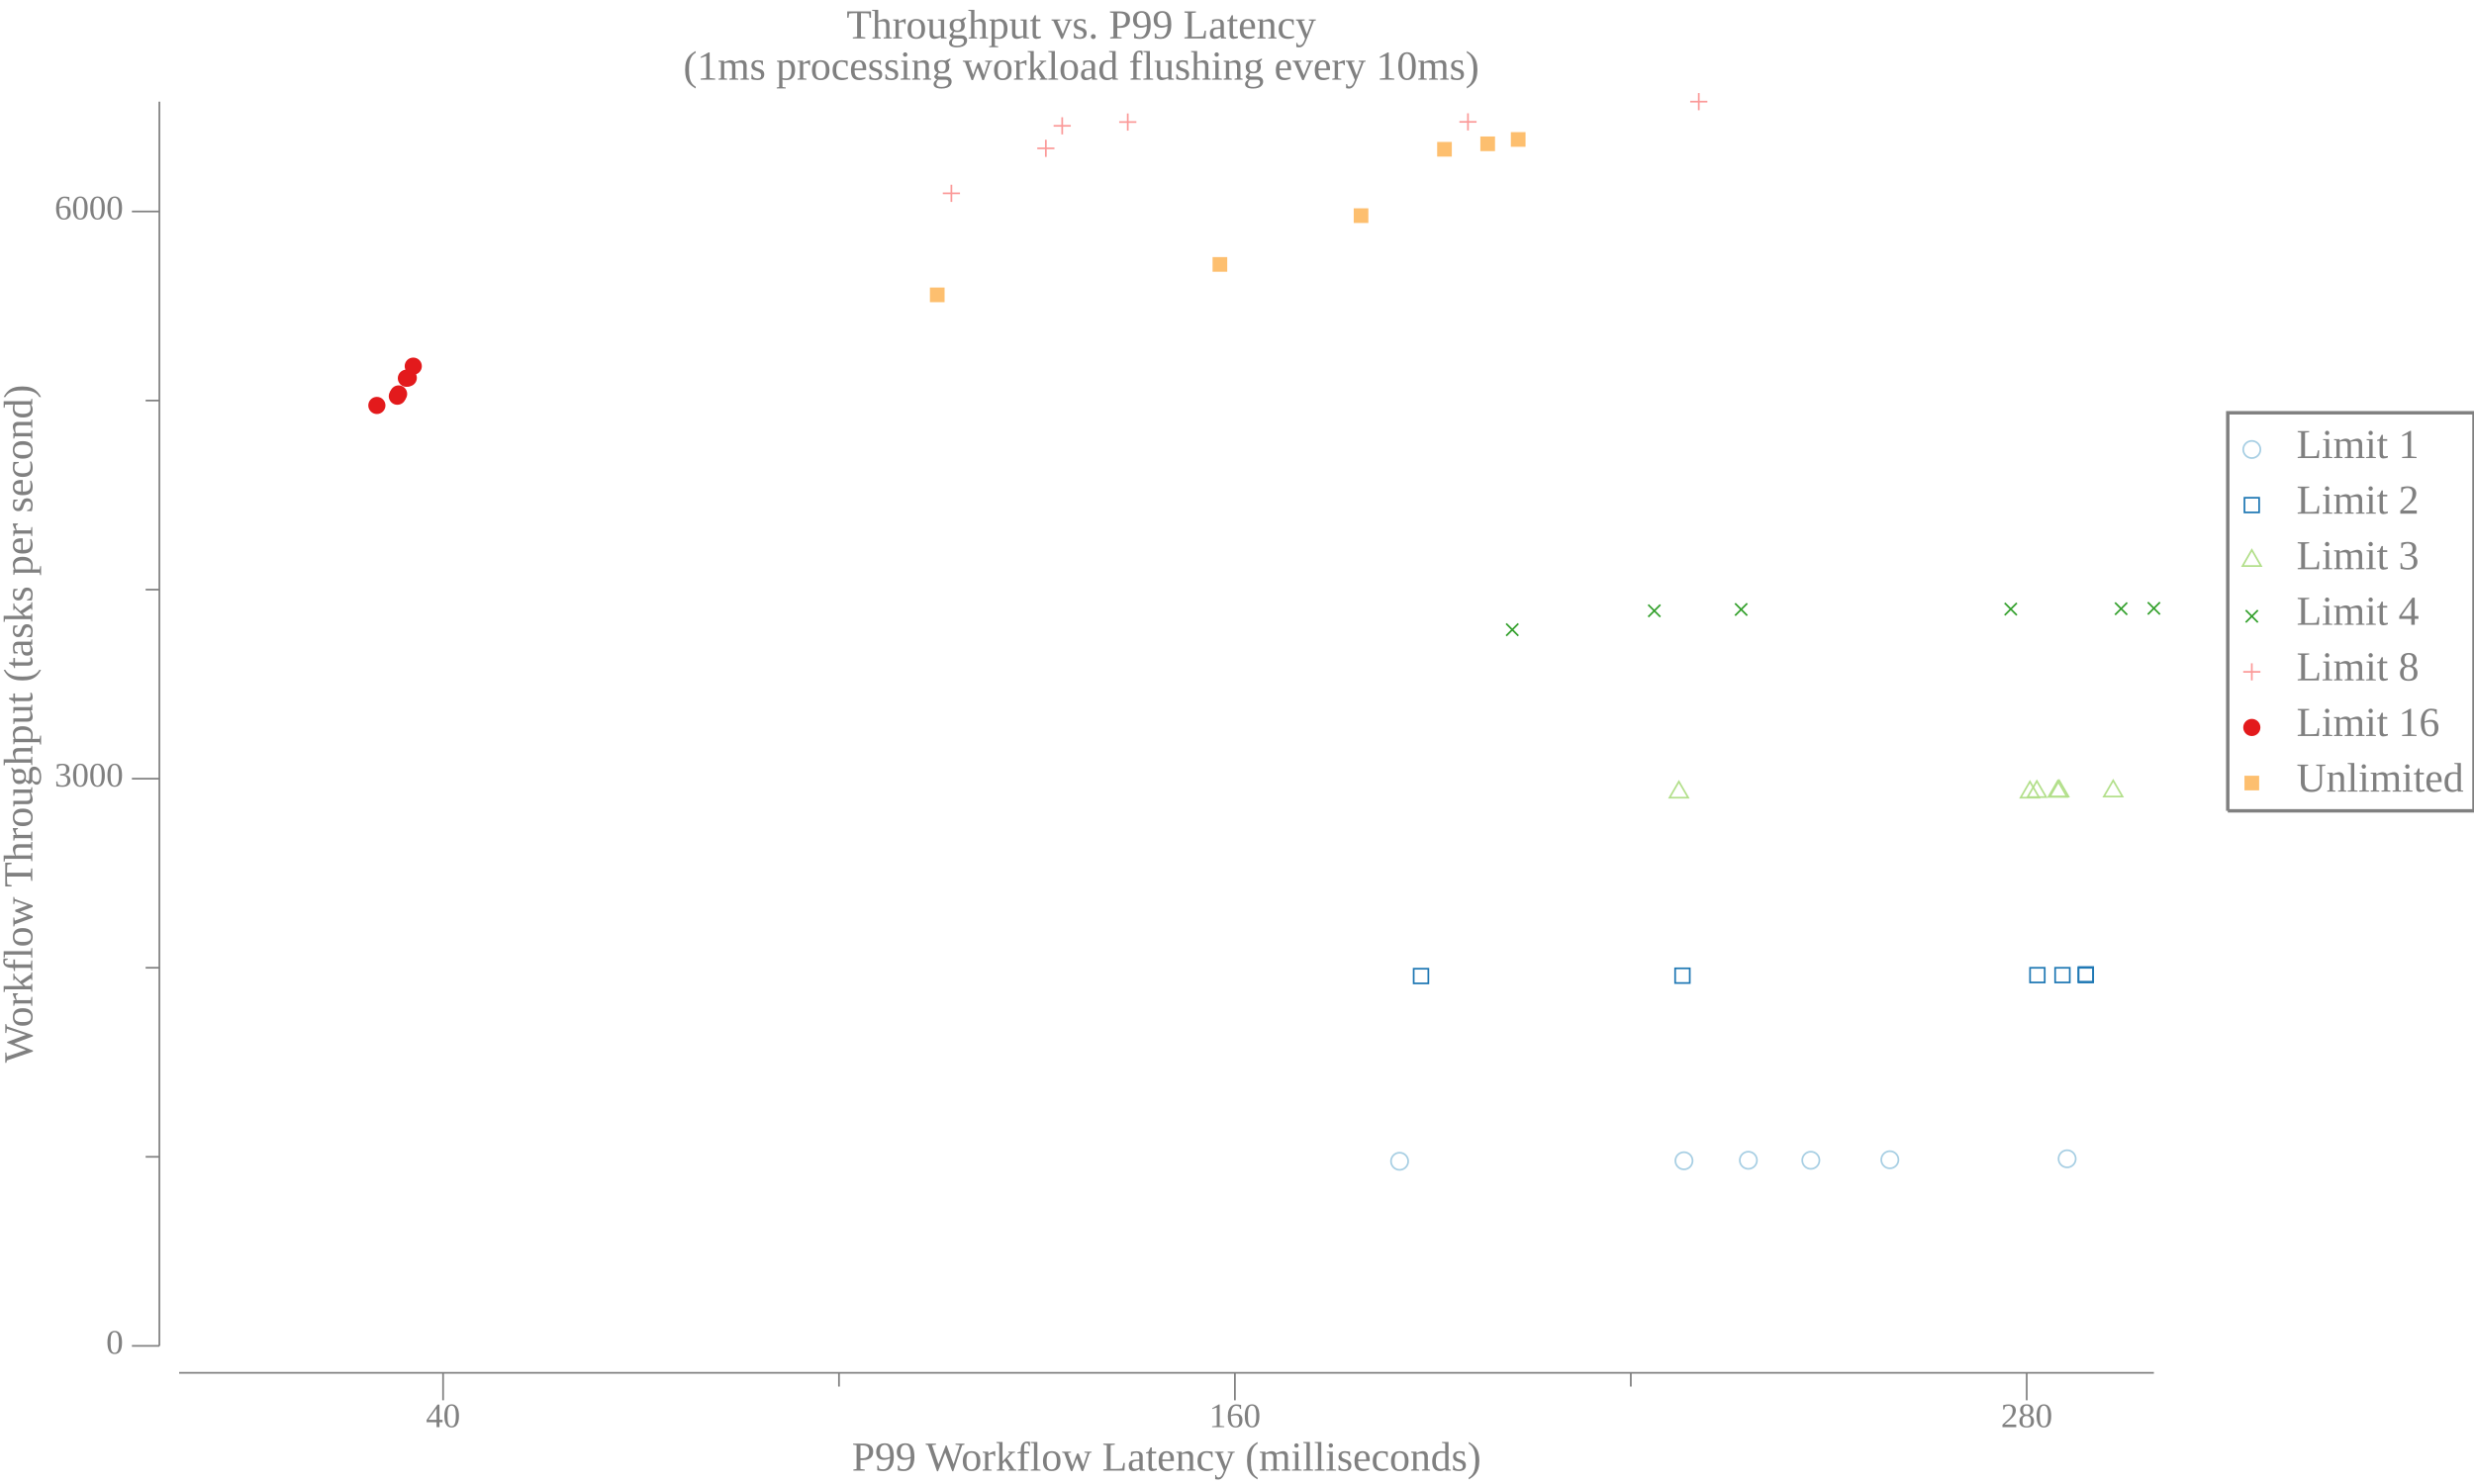
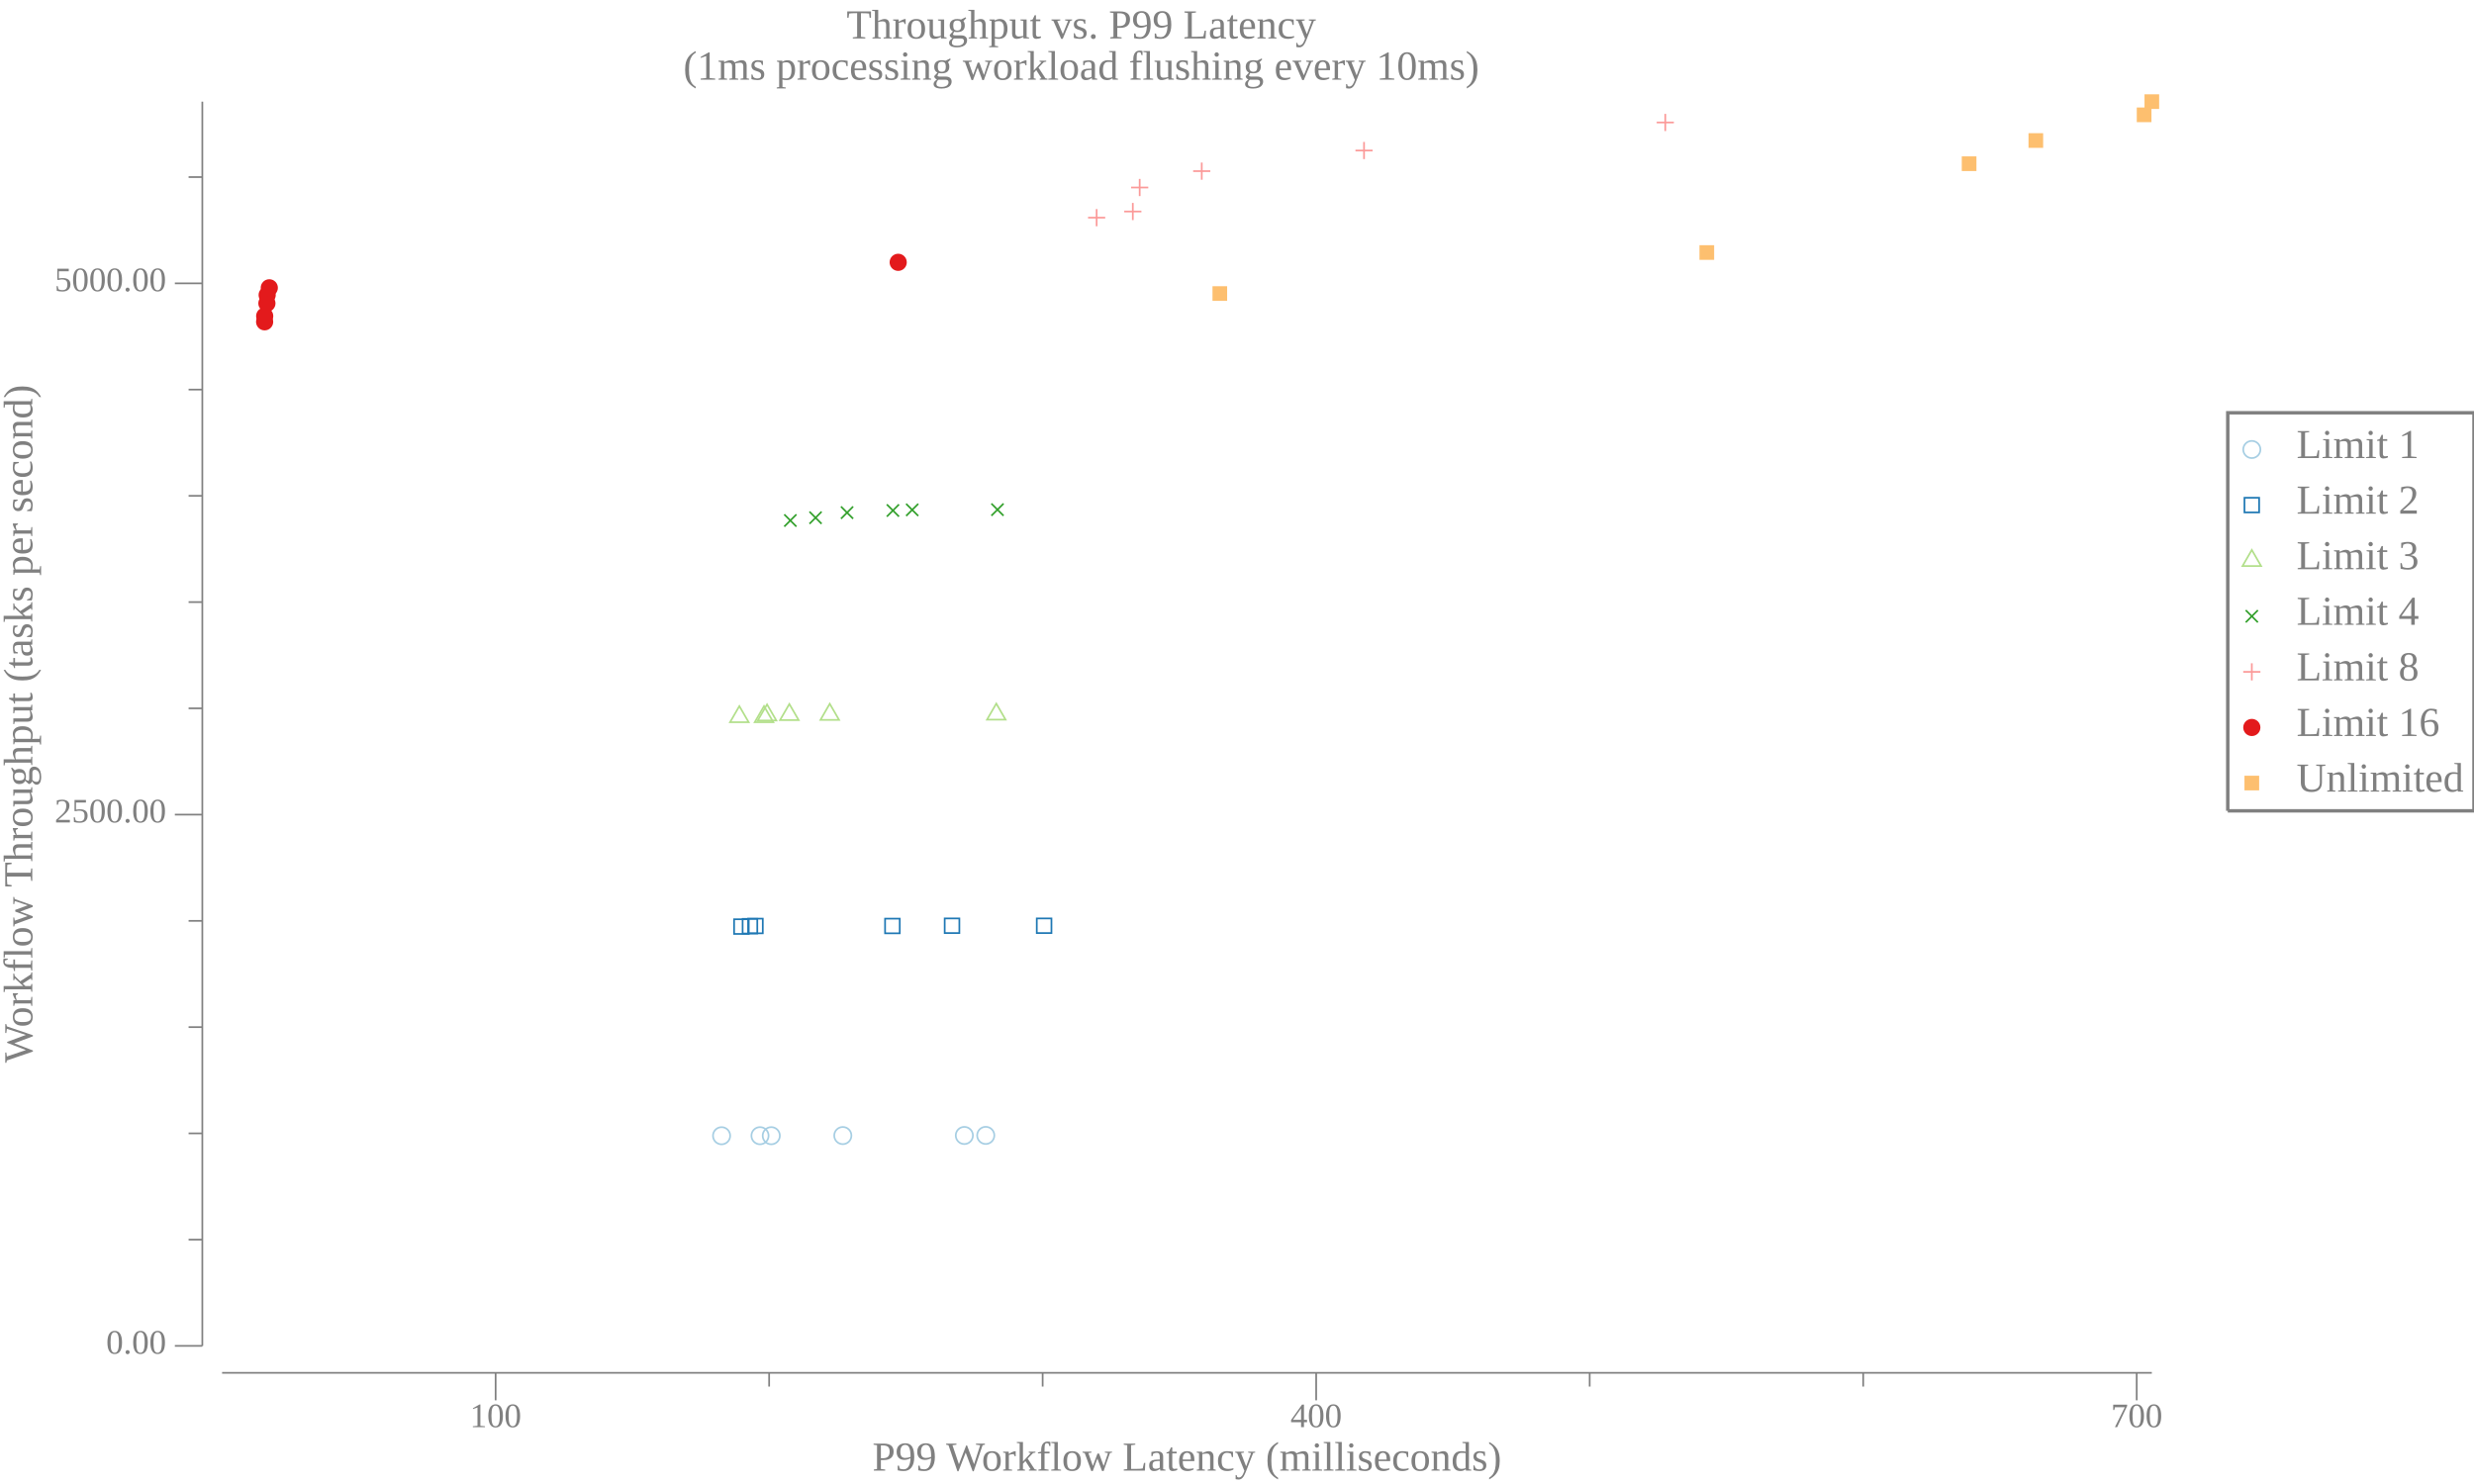
<svg xmlns="http://www.w3.org/2000/svg" width="720pt" height="432pt" viewBox="0 0 720 432">
  <g transform="scale(1, -1) translate(0, -432)">
    <path d="M657.84,301.15A2.5,2.5 0 1 1 652.84,301.15A2.5,2.5 0 1 1 657.84,301.15Z" style="fill:none;stroke:#A6CEE3;stroke-width:0.5" />
    <text x="668.34" y="-298.66" transform="scale(1, -1)" style="font-family:Liberation Serif;font-variant:normal;font-weight:normal;font-style:normal;font-size:12px;fill:#808080">Limit 1</text>
    <path d="M653.2,282.83L657.47,282.83L657.47,287.1L653.2,287.1Z" style="fill:none;stroke:#1F78B4;stroke-width:0.5" />
    <text x="668.34" y="-282.48" transform="scale(1, -1)" style="font-family:Liberation Serif;font-variant:normal;font-weight:normal;font-style:normal;font-size:12px;fill:#808080">Limit 2</text>
    <path d="M655.34,271.91L652.63,267.22L658.04,267.22Z" style="fill:none;stroke:#B2DF8A;stroke-width:0.5" />
    <text x="668.34" y="-266.3" transform="scale(1, -1)" style="font-family:Liberation Serif;font-variant:normal;font-weight:normal;font-style:normal;font-size:12px;fill:#808080">Limit 3</text>
    <path d="M653.57,250.83L657.11,254.37" style="fill:none;stroke:#33A02C;stroke-width:0.5" />
    <path d="M653.57,254.37L657.11,250.83" style="fill:none;stroke:#33A02C;stroke-width:0.5" />
    <text x="668.34" y="-250.11" transform="scale(1, -1)" style="font-family:Liberation Serif;font-variant:normal;font-weight:normal;font-style:normal;font-size:12px;fill:#808080">Limit 4</text>
    <path d="M655.34,238.92L655.34,233.92" style="fill:none;stroke:#FB9A99;stroke-width:0.5" />
    <path d="M652.84,236.42L657.84,236.42" style="fill:none;stroke:#FB9A99;stroke-width:0.5" />
    <text x="668.34" y="-233.93" transform="scale(1, -1)" style="font-family:Liberation Serif;font-variant:normal;font-weight:normal;font-style:normal;font-size:12px;fill:#808080">Limit 8</text>
    <path d="M657.84,220.23A2.5,2.5 0 1 1 652.84,220.23A2.5,2.5 0 1 1 657.84,220.23Z" style="fill:#E31A1C" />
    <text x="668.34" y="-217.75" transform="scale(1, -1)" style="font-family:Liberation Serif;font-variant:normal;font-weight:normal;font-style:normal;font-size:12px;fill:#808080">Limit 16</text>
    <path d="M653.2,201.92L657.47,201.92L657.47,206.18L653.2,206.18Z" style="fill:#FDBF6F" />
    <text x="668.34" y="-201.56" transform="scale(1, -1)" style="font-family:Liberation Serif;font-variant:normal;font-weight:normal;font-style:normal;font-size:12px;fill:#808080">Unlimited</text>
    <path d="M648.34,195.96L648.34,311.84L720,311.84L720,195.96L648.34,195.96" style="fill:none;stroke:#808080" />
    <path d="M0,0L629.34,0L629.34,432L0,432Z" style="fill:#-8000000000000000-8000000000000000-8000000000000000;fill-opacity:0" />
    <text x="246.35" y="-420.81" transform="scale(1, -1)" style="font-family:Liberation Serif;font-variant:normal;font-weight:normal;font-style:normal;font-size:12px;fill:#808080">Throughput vs. P99 Latency</text>
    <text x="198.86" y="-408.81" transform="scale(1, -1)" style="font-family:Liberation Serif;font-variant:normal;font-weight:normal;font-style:normal;font-size:12px;fill:#808080">(1ms processing workload flushing every 10ms)</text>
-     <text x="247.93" y="-3.902" transform="scale(1, -1)" style="font-family:Liberation Serif;font-variant:normal;font-weight:normal;font-style:normal;font-size:12px;fill:#808080">P99 Workflow Latency (milliseconds)</text>
-     <text x="123.95" y="-16.541" transform="scale(1, -1)" style="font-family:Liberation Serif;font-variant:normal;font-weight:normal;font-style:normal;font-size:10px;fill:#808080">40</text>
-     <text x="351.89" y="-16.541" transform="scale(1, -1)" style="font-family:Liberation Serif;font-variant:normal;font-weight:normal;font-style:normal;font-size:10px;fill:#808080">160</text>
-     <text x="582.33" y="-16.541" transform="scale(1, -1)" style="font-family:Liberation Serif;font-variant:normal;font-weight:normal;font-style:normal;font-size:10px;fill:#808080">280</text>
-     <path d="M128.95,24.363L128.95,32.363" style="fill:none;stroke:#808080;stroke-width:0.5" />
-     <path d="M359.39,24.363L359.39,32.363" style="fill:none;stroke:#808080;stroke-width:0.5" />
-     <path d="M589.83,24.363L589.83,32.363" style="fill:none;stroke:#808080;stroke-width:0.5" />
-     <path d="M244.17,28.363L244.17,32.363" style="fill:none;stroke:#808080;stroke-width:0.5" />
-     <path d="M474.61,28.363L474.61,32.363" style="fill:none;stroke:#808080;stroke-width:0.5" />
-     <path d="M52.135,32.363L626.84,32.363" style="fill:none;stroke:#808080;stroke-width:0.5" />
+     <text x="253.88" y="-3.902" transform="scale(1, -1)" style="font-family:Liberation Serif;font-variant:normal;font-weight:normal;font-style:normal;font-size:12px;fill:#808080">P99 Workflow Latency (milliseconds)</text>
+     <text x="136.74" y="-16.541" transform="scale(1, -1)" style="font-family:Liberation Serif;font-variant:normal;font-weight:normal;font-style:normal;font-size:10px;fill:#808080">100</text>
+     <text x="375.54" y="-16.541" transform="scale(1, -1)" style="font-family:Liberation Serif;font-variant:normal;font-weight:normal;font-style:normal;font-size:10px;fill:#808080">400</text>
+     <text x="614.34" y="-16.541" transform="scale(1, -1)" style="font-family:Liberation Serif;font-variant:normal;font-weight:normal;font-style:normal;font-size:10px;fill:#808080">700</text>
+     <path d="M144.24,24.363L144.24,32.363" style="fill:none;stroke:#808080;stroke-width:0.5" />
+     <path d="M383.04,24.363L383.04,32.363" style="fill:none;stroke:#808080;stroke-width:0.5" />
+     <path d="M621.84,24.363L621.84,32.363" style="fill:none;stroke:#808080;stroke-width:0.5" />
+     <path d="M223.84,28.363L223.84,32.363" style="fill:none;stroke:#808080;stroke-width:0.5" />
+     <path d="M303.44,28.363L303.44,32.363" style="fill:none;stroke:#808080;stroke-width:0.5" />
+     <path d="M462.64,28.363L462.64,32.363" style="fill:none;stroke:#808080;stroke-width:0.5" />
+     <path d="M542.24,28.363L542.24,32.363" style="fill:none;stroke:#808080;stroke-width:0.5" />
+     <path d="M64.635,32.363L626.24,32.363" style="fill:none;stroke:#808080;stroke-width:0.5" />
    <g transform="rotate(90)">
      <text x="122.59" y="9.387" transform="scale(1, -1)" style="font-family:Liberation Serif;font-variant:normal;font-weight:normal;font-style:normal;font-size:12px;fill:#808080">Workflow Throughput (tasks per second)</text>
    </g>
-     <text x="30.885" y="-37.924" transform="scale(1, -1)" style="font-family:Liberation Serif;font-variant:normal;font-weight:normal;font-style:normal;font-size:10px;fill:#808080">0</text>
-     <text x="15.885" y="-203.04" transform="scale(1, -1)" style="font-family:Liberation Serif;font-variant:normal;font-weight:normal;font-style:normal;font-size:10px;fill:#808080">3000</text>
-     <text x="15.885" y="-368.15" transform="scale(1, -1)" style="font-family:Liberation Serif;font-variant:normal;font-weight:normal;font-style:normal;font-size:10px;fill:#808080">6000</text>
-     <path d="M38.385,40.209L46.385,40.209" style="fill:none;stroke:#808080;stroke-width:0.5" />
-     <path d="M38.385,205.32L46.385,205.32" style="fill:none;stroke:#808080;stroke-width:0.5" />
-     <path d="M38.385,370.44L46.385,370.44" style="fill:none;stroke:#808080;stroke-width:0.5" />
-     <path d="M42.385,95.247L46.385,95.247" style="fill:none;stroke:#808080;stroke-width:0.5" />
-     <path d="M42.385,150.28L46.385,150.28" style="fill:none;stroke:#808080;stroke-width:0.5" />
-     <path d="M42.385,260.36L46.385,260.36" style="fill:none;stroke:#808080;stroke-width:0.5" />
-     <path d="M42.385,315.4L46.385,315.4" style="fill:none;stroke:#808080;stroke-width:0.5" />
-     <path d="M46.385,40.209L46.385,402.41" style="fill:none;stroke:#808080;stroke-width:0.5" />
-     <path d="M409.82,93.948A2.5,2.5 0 1 1 404.82,93.948A2.5,2.5 0 1 1 409.82,93.948Z" style="fill:none;stroke:#A6CEE3;stroke-width:0.5" />
-     <path d="M492.58,94.091A2.5,2.5 0 1 1 487.58,94.091A2.5,2.5 0 1 1 492.58,94.091Z" style="fill:none;stroke:#A6CEE3;stroke-width:0.5" />
-     <path d="M511.32,94.239A2.5,2.5 0 1 1 506.32,94.239A2.5,2.5 0 1 1 511.32,94.239Z" style="fill:none;stroke:#A6CEE3;stroke-width:0.5" />
-     <path d="M529.5,94.239A2.5,2.5 0 1 1 524.5,94.239A2.5,2.5 0 1 1 529.5,94.239Z" style="fill:none;stroke:#A6CEE3;stroke-width:0.5" />
-     <path d="M552.5,94.388A2.5,2.5 0 1 1 547.5,94.388A2.5,2.5 0 1 1 552.5,94.388Z" style="fill:none;stroke:#A6CEE3;stroke-width:0.5" />
-     <path d="M604.09,94.669A2.5,2.5 0 1 1 599.09,94.669A2.5,2.5 0 1 1 604.09,94.669Z" style="fill:none;stroke:#A6CEE3;stroke-width:0.5" />
-     <path d="M411.42,145.73L415.69,145.73L415.69,150L411.42,150Z" style="fill:none;stroke:#1F78B4;stroke-width:0.5" />
-     <path d="M487.51,145.84L491.77,145.84L491.77,150.11L487.51,150.11Z" style="fill:none;stroke:#1F78B4;stroke-width:0.5" />
-     <path d="M590.8,146L595.07,146L595.07,150.27L590.8,150.27Z" style="fill:none;stroke:#1F78B4;stroke-width:0.5" />
-     <path d="M598.1,146L602.36,146L602.36,150.27L598.1,150.27Z" style="fill:none;stroke:#1F78B4;stroke-width:0.5" />
-     <path d="M604.88,146L609.15,146L609.15,150.27L604.88,150.27Z" style="fill:none;stroke:#1F78B4;stroke-width:0.5" />
-     <path d="M604.9,146.22L609.17,146.22L609.17,150.49L604.9,150.49Z" style="fill:none;stroke:#1F78B4;stroke-width:0.5" />
-     <path d="M488.6,204.48L485.89,199.8L491.31,199.8Z" style="fill:none;stroke:#B2DF8A;stroke-width:0.5" />
-     <path d="M590.76,204.48L588.05,199.8L593.47,199.8Z" style="fill:none;stroke:#B2DF8A;stroke-width:0.5" />
-     <path d="M592.78,204.65L590.08,199.96L595.49,199.96Z" style="fill:none;stroke:#B2DF8A;stroke-width:0.5" />
-     <path d="M598.86,204.7L596.16,200.02L601.57,200.02Z" style="fill:none;stroke:#B2DF8A;stroke-width:0.5" />
-     <path d="M599.29,204.81L596.58,200.13L601.99,200.13Z" style="fill:none;stroke:#B2DF8A;stroke-width:0.5" />
-     <path d="M614.99,204.81L612.28,200.13L617.7,200.13Z" style="fill:none;stroke:#B2DF8A;stroke-width:0.5" />
-     <path d="M438.34,246.92L441.87,250.46" style="fill:none;stroke:#33A02C;stroke-width:0.5" />
-     <path d="M438.34,250.46L441.87,246.92" style="fill:none;stroke:#33A02C;stroke-width:0.5" />
-     <path d="M479.68,252.43L483.21,255.96" style="fill:none;stroke:#33A02C;stroke-width:0.5" />
-     <path d="M479.68,255.96L483.21,252.43" style="fill:none;stroke:#33A02C;stroke-width:0.5" />
-     <path d="M504.95,252.81L508.49,256.35" style="fill:none;stroke:#33A02C;stroke-width:0.5" />
-     <path d="M504.95,256.35L508.49,252.81" style="fill:none;stroke:#33A02C;stroke-width:0.5" />
-     <path d="M583.42,252.92L586.95,256.46" style="fill:none;stroke:#33A02C;stroke-width:0.5" />
-     <path d="M583.42,256.46L586.95,252.92" style="fill:none;stroke:#33A02C;stroke-width:0.5" />
-     <path d="M615.53,253.03L619.07,256.57" style="fill:none;stroke:#33A02C;stroke-width:0.5" />
-     <path d="M615.53,256.57L619.07,253.03" style="fill:none;stroke:#33A02C;stroke-width:0.5" />
-     <path d="M625.07,253.14L628.61,256.68" style="fill:none;stroke:#33A02C;stroke-width:0.5" />
-     <path d="M625.07,256.68L628.61,253.14" style="fill:none;stroke:#33A02C;stroke-width:0.5" />
-     <path d="M276.88,378.22L276.88,373.22" style="fill:none;stroke:#FB9A99;stroke-width:0.5" />
-     <path d="M274.38,375.72L279.38,375.72" style="fill:none;stroke:#FB9A99;stroke-width:0.5" />
-     <path d="M304.37,391.32L304.37,386.32" style="fill:none;stroke:#FB9A99;stroke-width:0.5" />
-     <path d="M301.87,388.82L306.87,388.82" style="fill:none;stroke:#FB9A99;stroke-width:0.5" />
-     <path d="M309.13,397.87L309.13,392.87" style="fill:none;stroke:#FB9A99;stroke-width:0.5" />
-     <path d="M306.63,395.37L311.63,395.37" style="fill:none;stroke:#FB9A99;stroke-width:0.5" />
-     <path d="M328.21,398.97L328.21,393.97" style="fill:none;stroke:#FB9A99;stroke-width:0.5" />
-     <path d="M325.71,396.47L330.71,396.47" style="fill:none;stroke:#FB9A99;stroke-width:0.5" />
-     <path d="M427.22,399.02L427.22,394.02" style="fill:none;stroke:#FB9A99;stroke-width:0.5" />
-     <path d="M424.72,396.52L429.72,396.52" style="fill:none;stroke:#FB9A99;stroke-width:0.5" />
-     <path d="M494.39,404.91L494.39,399.91" style="fill:none;stroke:#FB9A99;stroke-width:0.5" />
-     <path d="M491.89,402.41L496.89,402.41" style="fill:none;stroke:#FB9A99;stroke-width:0.5" />
-     <path d="M112.18,313.97A2.5,2.5 0 1 1 107.18,313.97A2.5,2.5 0 1 1 112.18,313.97Z" style="fill:#E31A1C" />
-     <path d="M118.14,316.66A2.5,2.5 0 1 1 113.14,316.66A2.5,2.5 0 1 1 118.14,316.66Z" style="fill:#E31A1C" />
-     <path d="M118.5,317.32A2.5,2.5 0 1 1 113.5,317.32A2.5,2.5 0 1 1 118.5,317.32Z" style="fill:#E31A1C" />
-     <path d="M120.77,321.89A2.5,2.5 0 1 1 115.77,321.89A2.5,2.5 0 1 1 120.77,321.89Z" style="fill:#E31A1C" />
-     <path d="M121.32,322A2.5,2.5 0 1 1 116.32,322A2.5,2.5 0 1 1 121.32,322Z" style="fill:#E31A1C" />
-     <path d="M122.77,325.41A2.5,2.5 0 1 1 117.77,325.41A2.5,2.5 0 1 1 122.77,325.41Z" style="fill:#E31A1C" />
-     <path d="M270.63,344.03L274.9,344.03L274.9,348.3L270.63,348.3Z" style="fill:#FDBF6F" />
-     <path d="M352.89,352.89L357.16,352.89L357.16,357.16L352.89,357.16Z" style="fill:#FDBF6F" />
-     <path d="M393.97,367.09L398.23,367.09L398.23,371.36L393.97,371.36Z" style="fill:#FDBF6F" />
-     <path d="M418.25,386.41L422.52,386.41L422.52,390.68L418.25,390.68Z" style="fill:#FDBF6F" />
-     <path d="M430.82,388L435.09,388L435.09,392.27L430.82,392.27Z" style="fill:#FDBF6F" />
-     <path d="M439.7,389.27L443.97,389.27L443.97,393.54L439.7,393.54Z" style="fill:#FDBF6F" />
+     <text x="30.885" y="-37.924" transform="scale(1, -1)" style="font-family:Liberation Serif;font-variant:normal;font-weight:normal;font-style:normal;font-size:10px;fill:#808080">0.00</text>
+     <text x="15.885" y="-192.58" transform="scale(1, -1)" style="font-family:Liberation Serif;font-variant:normal;font-weight:normal;font-style:normal;font-size:10px;fill:#808080">2500.00</text>
+     <text x="15.885" y="-347.23" transform="scale(1, -1)" style="font-family:Liberation Serif;font-variant:normal;font-weight:normal;font-style:normal;font-size:10px;fill:#808080">5000.00</text>
+     <path d="M50.885,40.209L58.885,40.209" style="fill:none;stroke:#808080;stroke-width:0.5" />
+     <path d="M50.885,194.86L58.885,194.86" style="fill:none;stroke:#808080;stroke-width:0.5" />
+     <path d="M50.885,349.52L58.885,349.52" style="fill:none;stroke:#808080;stroke-width:0.5" />
+     <path d="M54.885,71.14L58.885,71.14" style="fill:none;stroke:#808080;stroke-width:0.5" />
+     <path d="M54.885,102.07L58.885,102.07" style="fill:none;stroke:#808080;stroke-width:0.5" />
+     <path d="M54.885,133L58.885,133" style="fill:none;stroke:#808080;stroke-width:0.5" />
+     <path d="M54.885,163.93L58.885,163.93" style="fill:none;stroke:#808080;stroke-width:0.5" />
+     <path d="M54.885,225.8L58.885,225.8" style="fill:none;stroke:#808080;stroke-width:0.5" />
+     <path d="M54.885,256.73L58.885,256.73" style="fill:none;stroke:#808080;stroke-width:0.5" />
+     <path d="M54.885,287.66L58.885,287.66" style="fill:none;stroke:#808080;stroke-width:0.5" />
+     <path d="M54.885,318.59L58.885,318.59" style="fill:none;stroke:#808080;stroke-width:0.5" />
+     <path d="M54.885,380.45L58.885,380.45" style="fill:none;stroke:#808080;stroke-width:0.5" />
+     <path d="M58.885,40.209L58.885,402.41" style="fill:none;stroke:#808080;stroke-width:0.5" />
+     <path d="M212.5,101.38A2.5,2.5 0 1 1 207.5,101.38A2.5,2.5 0 1 1 212.5,101.38Z" style="fill:none;stroke:#A6CEE3;stroke-width:0.5" />
+     <path d="M223.68,101.39A2.5,2.5 0 1 1 218.68,101.39A2.5,2.5 0 1 1 223.68,101.39Z" style="fill:none;stroke:#A6CEE3;stroke-width:0.5" />
+     <path d="M226.96,101.39A2.5,2.5 0 1 1 221.96,101.39A2.5,2.5 0 1 1 226.96,101.39Z" style="fill:none;stroke:#A6CEE3;stroke-width:0.5" />
+     <path d="M247.78,101.43A2.5,2.5 0 1 1 242.78,101.43A2.5,2.5 0 1 1 247.78,101.43Z" style="fill:none;stroke:#A6CEE3;stroke-width:0.5" />
+     <path d="M283.15,101.46A2.5,2.5 0 1 1 278.15,101.46A2.5,2.5 0 1 1 283.15,101.46Z" style="fill:none;stroke:#A6CEE3;stroke-width:0.5" />
+     <path d="M289.38,101.48A2.5,2.5 0 1 1 284.38,101.48A2.5,2.5 0 1 1 289.38,101.48Z" style="fill:none;stroke:#A6CEE3;stroke-width:0.5" />
+     <path d="M213.64,160.13L217.9,160.13L217.9,164.4L213.64,164.4Z" style="fill:none;stroke:#1F78B4;stroke-width:0.5" />
+     <path d="M216.12,160.25L220.39,160.25L220.39,164.52L216.12,164.52Z" style="fill:none;stroke:#1F78B4;stroke-width:0.5" />
+     <path d="M217.72,160.31L221.99,160.31L221.99,164.58L217.72,164.58Z" style="fill:none;stroke:#1F78B4;stroke-width:0.5" />
+     <path d="M257.58,160.31L261.85,160.31L261.85,164.58L257.58,164.58Z" style="fill:none;stroke:#1F78B4;stroke-width:0.5" />
+     <path d="M274.93,160.38L279.2,160.38L279.2,164.64L274.93,164.64Z" style="fill:none;stroke:#1F78B4;stroke-width:0.5" />
+     <path d="M301.73,160.38L306,160.38L306,164.64L301.73,164.64Z" style="fill:none;stroke:#1F78B4;stroke-width:0.5" />
+     <path d="M215.17,226.45L212.46,221.76L217.88,221.76Z" style="fill:none;stroke:#B2DF8A;stroke-width:0.5" />
+     <path d="M222.35,226.45L219.64,221.76L225.06,221.76Z" style="fill:none;stroke:#B2DF8A;stroke-width:0.5" />
+     <path d="M223.23,226.94L220.52,222.25L225.94,222.25Z" style="fill:none;stroke:#B2DF8A;stroke-width:0.5" />
+     <path d="M229.72,227.06L227.01,222.38L232.43,222.38Z" style="fill:none;stroke:#B2DF8A;stroke-width:0.5" />
+     <path d="M241.48,227.13L238.78,222.44L244.19,222.44Z" style="fill:none;stroke:#B2DF8A;stroke-width:0.5" />
+     <path d="M289.95,227.19L287.24,222.5L292.65,222.5Z" style="fill:none;stroke:#B2DF8A;stroke-width:0.5" />
+     <path d="M228.24,278.71L231.78,282.25" style="fill:none;stroke:#33A02C;stroke-width:0.5" />
+     <path d="M228.24,282.25L231.78,278.71" style="fill:none;stroke:#33A02C;stroke-width:0.5" />
+     <path d="M235.58,279.52L239.11,283.05" style="fill:none;stroke:#33A02C;stroke-width:0.5" />
+     <path d="M235.58,283.05L239.11,279.52" style="fill:none;stroke:#33A02C;stroke-width:0.5" />
+     <path d="M244.75,281L248.28,284.54" style="fill:none;stroke:#33A02C;stroke-width:0.5" />
+     <path d="M244.75,284.54L248.28,281" style="fill:none;stroke:#33A02C;stroke-width:0.5" />
+     <path d="M258.09,281.62L261.63,285.16" style="fill:none;stroke:#33A02C;stroke-width:0.5" />
+     <path d="M258.09,285.16L261.63,281.62" style="fill:none;stroke:#33A02C;stroke-width:0.5" />
+     <path d="M263.7,281.81L267.24,285.34" style="fill:none;stroke:#33A02C;stroke-width:0.5" />
+     <path d="M263.7,285.34L267.24,281.81" style="fill:none;stroke:#33A02C;stroke-width:0.5" />
+     <path d="M288.52,281.87L292.06,285.4" style="fill:none;stroke:#33A02C;stroke-width:0.5" />
+     <path d="M288.52,285.4L292.06,281.87" style="fill:none;stroke:#33A02C;stroke-width:0.5" />
+     <path d="M319.15,371.14L319.15,366.14" style="fill:none;stroke:#FB9A99;stroke-width:0.5" />
+     <path d="M316.65,368.64L321.65,368.64" style="fill:none;stroke:#FB9A99;stroke-width:0.5" />
+     <path d="M329.68,372.93L329.68,367.93" style="fill:none;stroke:#FB9A99;stroke-width:0.5" />
+     <path d="M327.18,370.43L332.18,370.43" style="fill:none;stroke:#FB9A99;stroke-width:0.5" />
+     <path d="M331.68,379.92L331.68,374.92" style="fill:none;stroke:#FB9A99;stroke-width:0.5" />
+     <path d="M329.18,377.42L334.18,377.42" style="fill:none;stroke:#FB9A99;stroke-width:0.5" />
+     <path d="M349.74,384.68L349.74,379.68" style="fill:none;stroke:#FB9A99;stroke-width:0.5" />
+     <path d="M347.24,382.18L352.24,382.18" style="fill:none;stroke:#FB9A99;stroke-width:0.5" />
+     <path d="M396.97,390.68L396.97,385.68" style="fill:none;stroke:#FB9A99;stroke-width:0.5" />
+     <path d="M394.47,388.18L399.47,388.18" style="fill:none;stroke:#FB9A99;stroke-width:0.5" />
+     <path d="M484.64,398.85L484.64,393.85" style="fill:none;stroke:#FB9A99;stroke-width:0.5" />
+     <path d="M482.14,396.35L487.14,396.35" style="fill:none;stroke:#FB9A99;stroke-width:0.5" />
+     <path d="M79.512,338.32A2.5,2.5 0 1 1 74.512,338.32A2.5,2.5 0 1 1 79.512,338.32Z" style="fill:#E31A1C" />
+     <path d="M79.531,339.99A2.5,2.5 0 1 1 74.531,339.99A2.5,2.5 0 1 1 79.531,339.99Z" style="fill:#E31A1C" />
+     <path d="M80.177,343.7A2.5,2.5 0 1 1 75.177,343.7A2.5,2.5 0 1 1 80.177,343.7Z" style="fill:#E31A1C" />
+     <path d="M80.252,346.12A2.5,2.5 0 1 1 75.252,346.12A2.5,2.5 0 1 1 80.252,346.12Z" style="fill:#E31A1C" />
+     <path d="M80.871,348.22A2.5,2.5 0 1 1 75.871,348.22A2.5,2.5 0 1 1 80.871,348.22Z" style="fill:#E31A1C" />
+     <path d="M263.9,355.64A2.5,2.5 0 1 1 258.9,355.64A2.5,2.5 0 1 1 263.9,355.64Z" style="fill:#E31A1C" />
+     <path d="M352.87,344.42L357.13,344.42L357.13,348.68L352.87,348.68Z" style="fill:#FDBF6F" />
+     <path d="M494.59,356.36L498.86,356.36L498.86,360.62L494.59,360.62Z" style="fill:#FDBF6F" />
+     <path d="M570.93,382.21L575.2,382.21L575.2,386.48L570.93,386.48Z" style="fill:#FDBF6F" />
+     <path d="M590.35,388.96L594.61,388.96L594.61,393.23L590.35,393.23Z" style="fill:#FDBF6F" />
+     <path d="M621.86,396.44L626.13,396.44L626.13,400.71L621.86,400.71Z" style="fill:#FDBF6F" />
+     <path d="M624.11,400.28L628.37,400.28L628.37,404.55L624.11,404.55Z" style="fill:#FDBF6F" />
  </g>
</svg>
